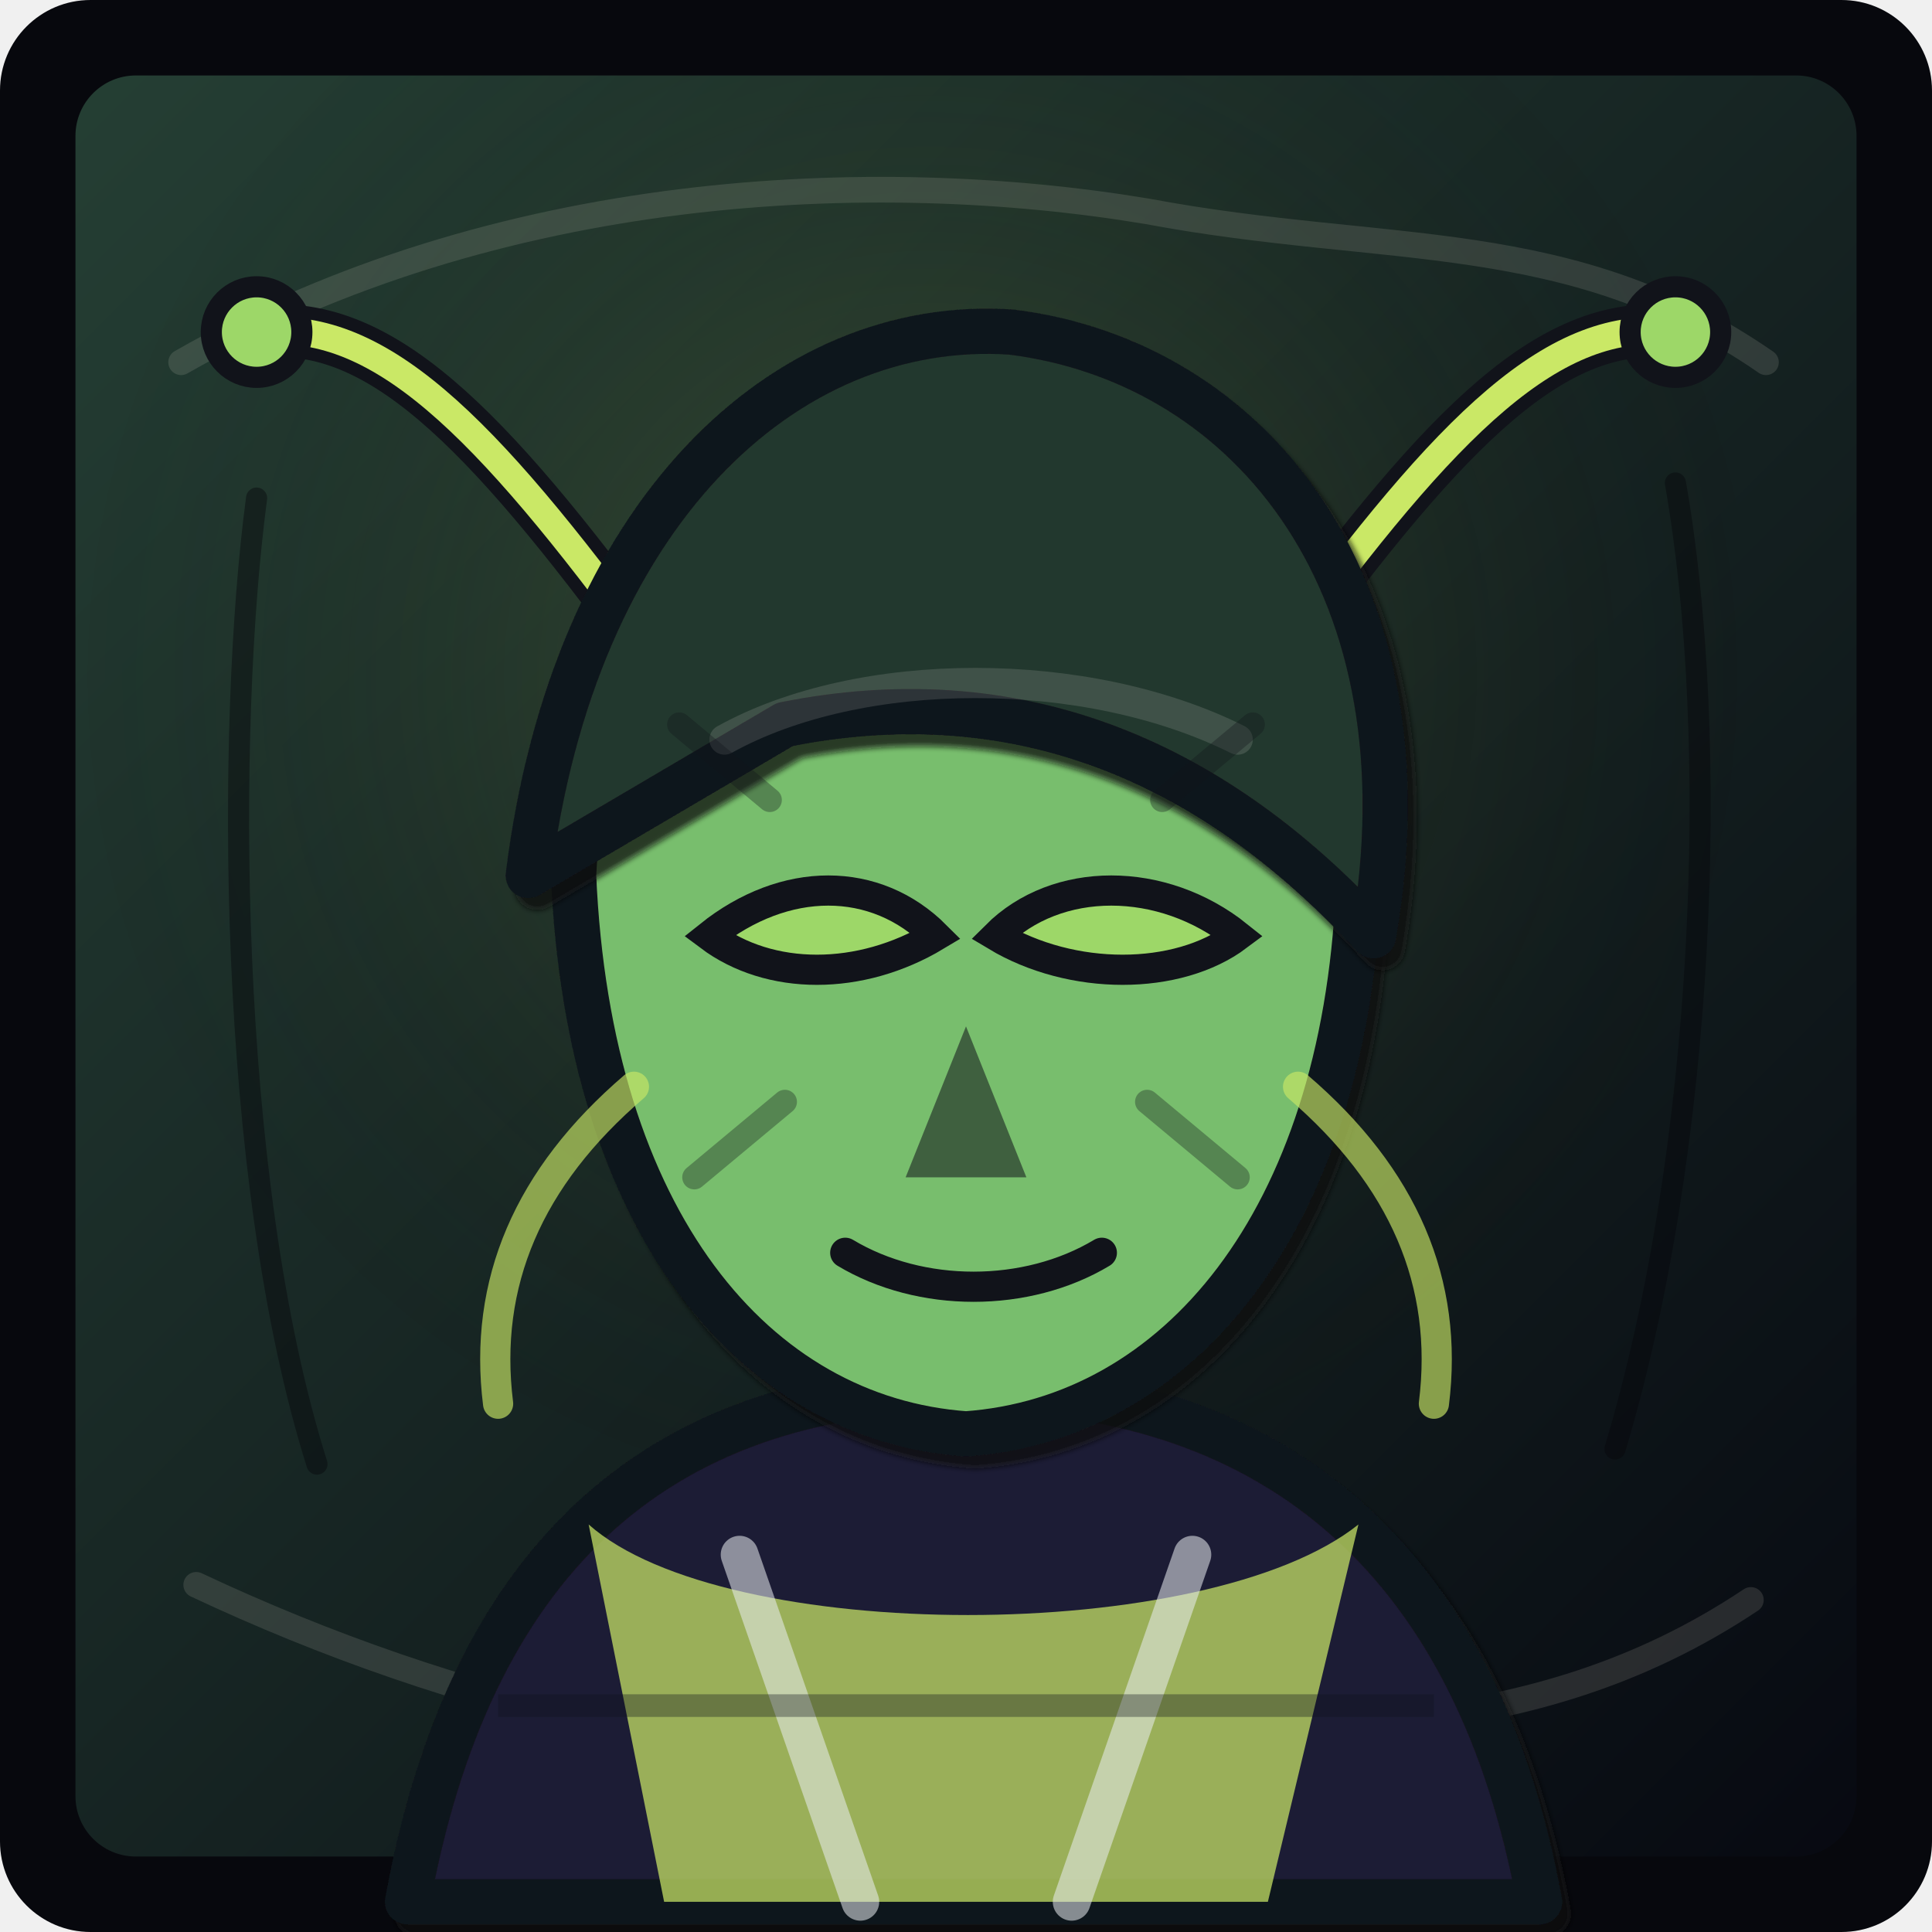
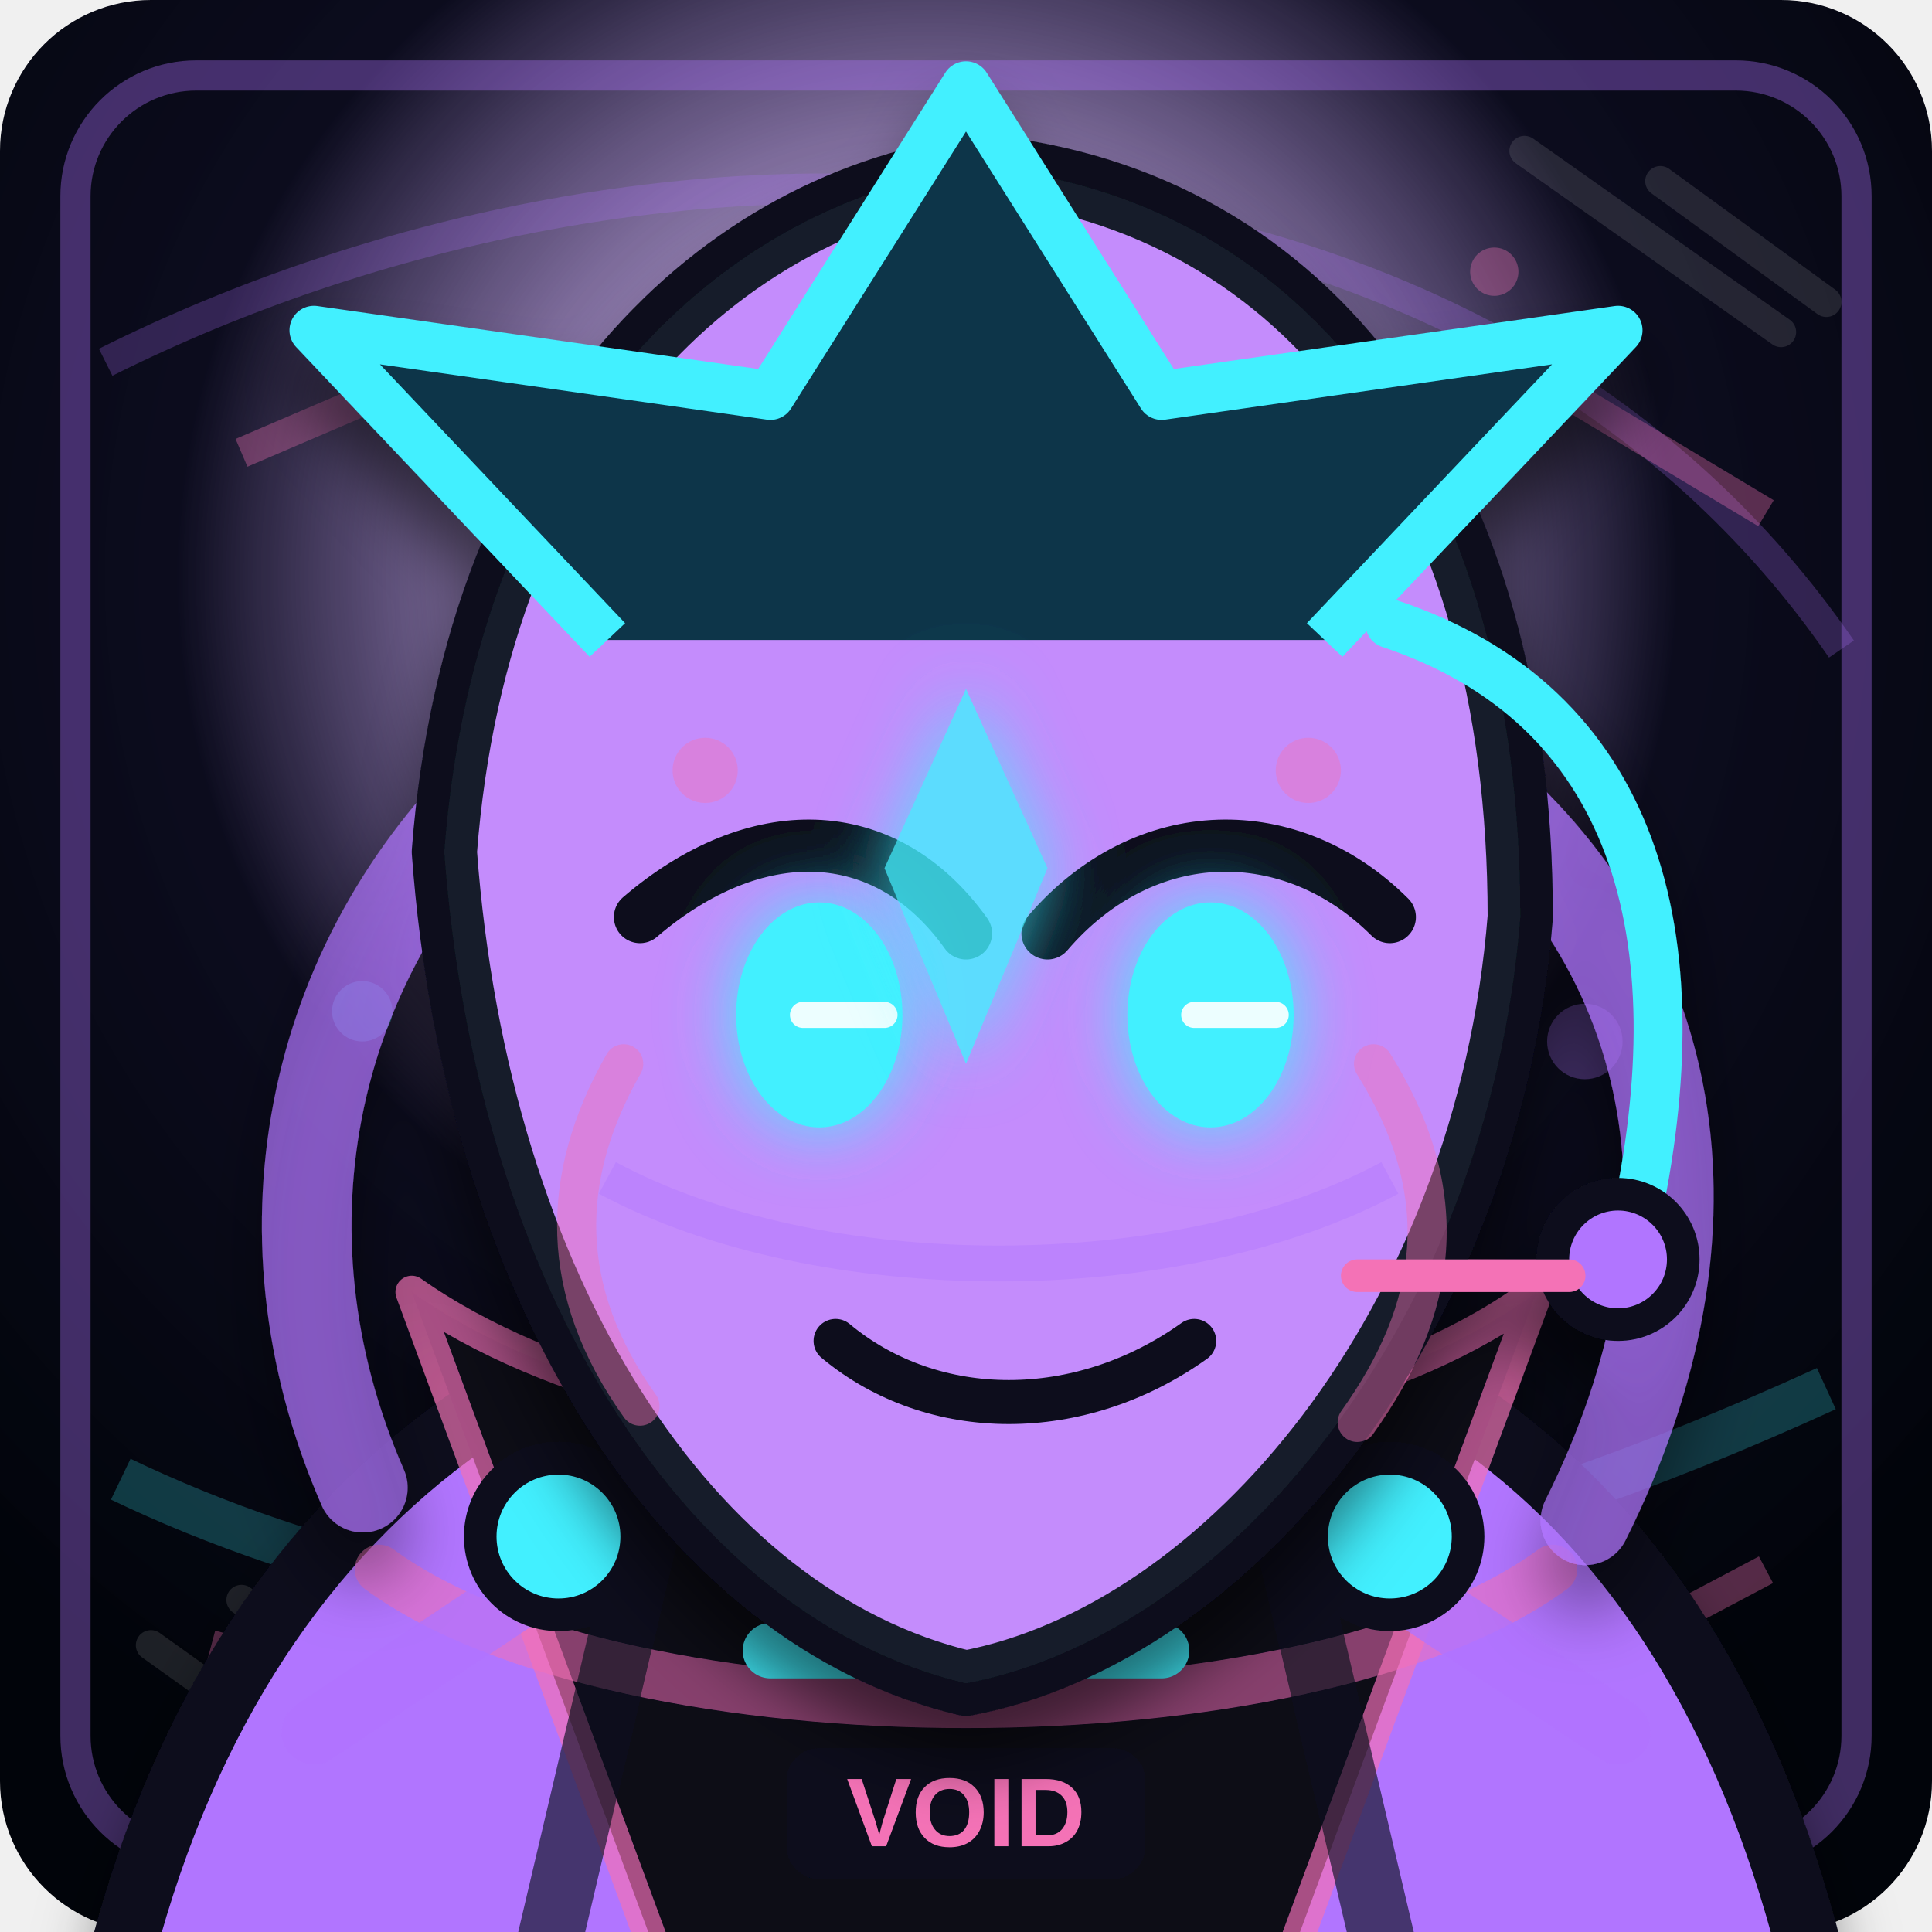
<svg xmlns="http://www.w3.org/2000/svg" width="128" height="128" viewBox="0 0 128 128" fill="none">
  <defs>
-     <linearGradient id="bg-umbral-ink-male-5" x1="0" y1="0" x2="1" y2="1">
-       <stop offset="0" stop-color="#253f34" />
-       <stop offset="1" stop-color="#070911" />
+     <radialGradient id="bg-umbral-male-5" cx="48%" cy="30%" r="70%">
+       <stop offset="0%" stop-color="#b174ff" stop-opacity=".30" />
+       <stop offset="55%" stop-color="#070719" stop-opacity=".98" />
+       <stop offset="100%" stop-color="#01040a" />
+     </radialGradient>
+     <linearGradient id="suit-umbral-male-5" x1="28" y1="90" x2="101" y2="127">
+       <stop offset="0%" stop-color="#b174ff" />
+       <stop offset="48%" stop-color="#42f0ff" />
+       <stop offset="100%" stop-color="#070719" />
    </linearGradient>
-     <radialGradient id="wash-umbral-ink-male-5" cx="48%" cy="34%" r="72%">
-       <stop offset="0" stop-color="#cae866" stop-opacity=".20" />
-       <stop offset=".68" stop-color="#000" stop-opacity="0" />
-     </radialGradient>
-     <filter id="ink-umbral-ink-male-5" x="-25%" y="-25%" width="150%" height="150%">
-       <feDropShadow dx=".6" dy=".8" stdDeviation=".2" flood-color="#090a0e" flood-opacity=".75" />
+     <linearGradient id="shade-umbral-male-5" x1="38" y1="31" x2="86" y2="94">
+       <stop offset="0%" stop-color="#ffffff" stop-opacity=".28" />
+       <stop offset="100%" stop-color="#000000" stop-opacity=".28" />
+     </linearGradient>
+     <filter id="shadow-umbral-male-5" x="-30%" y="-30%" width="160%" height="160%">
+       <feDropShadow dx="0" dy="3" stdDeviation="2" flood-color="#000000" flood-opacity=".55" />
+     </filter>
+     <filter id="glow-umbral-male-5" x="-60%" y="-60%" width="220%" height="220%">
+       <feGaussianBlur stdDeviation="2.2" result="blur" />
+       <feMerge>
+         <feMergeNode in="blur" />
+         <feMergeNode in="SourceGraphic" />
+       </feMerge>
    </filter>
  </defs>
-   <rect width="128" height="128" rx="6" fill="#07080d" />
-   <rect x="5" y="5" width="118" height="118" rx="4" fill="url(#bg-umbral-ink-male-5)" />
-   <rect x="5" y="5" width="118" height="118" rx="4" fill="url(#wash-umbral-ink-male-5)" />
-   <path d="M12 24 C33 12 58 11 76 14 C92 17 104 15 117 24 M13 105 C30 113 50 118 68 116 C86 114 101 116 116 106" stroke="#f4eadc" stroke-opacity=".13" stroke-width="1.7" stroke-linecap="round" />
-   <path d="M17 33 C15 48 15 78 21 97 M111 32 C114 49 113 76 107 96" stroke="#05060a" stroke-opacity=".42" stroke-width="1.4" stroke-linecap="round" />
-   <path d="M27 126 C31 104 43 92 64 92 C85 92 98 104 102 126Z" fill="#1d1a34" stroke="#11131a" stroke-width="3" stroke-linejoin="round" filter="url(#ink-umbral-ink-male-5)" />
-   <path d="M39 101 C48 109 80 109 90 101 L84 126 H44Z" fill="#cae866" opacity=".72" />
-   <path d="M49 103 L57 126 M79 103 L71 126" stroke="#e9edf0" stroke-opacity=".55" stroke-width="2.5" stroke-linecap="round" />
-   <path d="M33 113 H95" stroke="#11131a" stroke-opacity=".35" stroke-width="1.5" />
-   <path d="M43 43 C32 28 25 21 17 22 M85 43 C96 28 103 21 111 22" stroke="#11131a" stroke-width="3.5" stroke-linecap="round" />
-   <path d="M43 43 C32 28 25 21 17 22 M85 43 C96 28 103 21 111 22" stroke="#cae866" stroke-width="1.8" stroke-linecap="round" />
-   <circle cx="17" cy="22" r="3" fill="#9dd768" stroke="#11131a" stroke-width="1.4" />
-   <circle cx="111" cy="22" r="3" fill="#9dd768" stroke="#11131a" stroke-width="1.4" />
-   <path d="M38 58 C39 38 51 29 64 28 C79 29 90 40 90 59 C89 81 78 94 64 95 C50 94 39 81 38 58Z" fill="#78be6d" stroke="#11131a" stroke-width="3" stroke-linejoin="round" filter="url(#ink-umbral-ink-male-5)" />
-   <path d="M35 58 C38 34 52 21 67 22 C83 24 95 39 91 62 C80 50 67 45 52 48Z" fill="#21372e" stroke="#11131a" stroke-width="3" stroke-linejoin="round" filter="url(#ink-umbral-ink-male-5)" />
-   <path d="M48 49 C57 44 72 44 82 49" stroke="#f7efe8" stroke-opacity=".14" stroke-width="2" stroke-linecap="round" />
-   <path d="M47 62 C52 58 58 58 62 62 C57 65 51 65 47 62Z" fill="#9dd768" stroke="#11131a" stroke-width="2" />
-   <path d="M82 62 C77 58 70 58 66 62 C71 65 78 65 82 62Z" fill="#9dd768" stroke="#11131a" stroke-width="2" />
-   <path d="M64 68 L60 78 H68Z" fill="#11131a" opacity=".55" />
-   <path d="M56 83 C61 86 68 86 73 83" stroke="#11131a" stroke-width="2" stroke-linecap="round" />
-   <path d="M42 72 C35 78 32 85 33 93 M86 72 C93 78 96 85 95 93" stroke="#cae866" stroke-opacity=".65" stroke-width="2" stroke-linecap="round" />
-   <path d="M51 53 L45 48 M77 53 L83 48 M52 73 L46 78 M76 73 L82 78" stroke="#11131a" stroke-opacity=".33" stroke-width="1.6" stroke-linecap="round" />
+   <rect width="128" height="128" rx="10" fill="url(#bg-umbral-male-5)" />
+   <path d="M7 24 C25 15 46 11 64 13 C92 15 111 27 122 43" stroke="#b174ff" stroke-opacity=".24" stroke-width="2" />
+   <path d="M8 98 C33 110 73 114 121 92" stroke="#42f0ff" stroke-opacity=".22" stroke-width="3" />
+   <path d="M101 10 L118 22 M110 12 L121 20 M10 109 L24 119 M16 106 L31 117" stroke="#ffffff" stroke-opacity=".11" stroke-width="2" stroke-linecap="round" />
+   <g opacity=".34">
+     <path d="M16 30 L30 24 M102 25 L117 34 M14 109 L29 113 M100 113 L117 104" stroke="#f472b6" stroke-width="2" />
+     <circle cx="24" cy="67" r="2" fill="#42f0ff" />
+     <circle cx="105" cy="69" r="2.5" fill="#b174ff" />
+     <circle cx="99" cy="18" r="1.6" fill="#f472b6" />
+   </g>
+   <rect x="5" y="5" width="118" height="118" rx="8" stroke="#b174ff" stroke-opacity=".36" stroke-width="2" />
+   <g transform="translate(64 64) scale(1.08) translate(-64 -64)">
+     <g filter="url(#shadow-umbral-male-5)">
+       <path d="M11 130 C17 99 37 83 64 83 C93 83 111 99 117 130Z" fill="url(#suit-umbral-male-5)" stroke="#08101d" stroke-width="4" stroke-linejoin="round" />
+       <path d="M30 84 L47 130 H82 L99 84 C83 96 47 96 30 84Z" fill="#070719" stroke="#f472b6" stroke-opacity=".68" stroke-width="2" stroke-linejoin="round" />
+       <path d="M28 101 C43 112 85 112 100 101" stroke="#f472b6" stroke-opacity=".54" stroke-width="3" stroke-linecap="round" />
+       <path d="M45 96 L37 130 M83 96 L91 130" stroke="#08101d" stroke-opacity=".64" stroke-width="4" stroke-linecap="round" />
+       <path d="M24 111 L39 101 M104 111 L89 101" stroke="#b174ff" stroke-opacity=".78" stroke-width="4" stroke-linecap="round" />
+       <circle cx="39" cy="99" r="4.8" fill="#42f0ff" stroke="#08101d" stroke-width="2" />
+       <circle cx="90" cy="99" r="4.8" fill="#42f0ff" stroke="#08101d" stroke-width="2" />
+       <path d="M52 106 H76" stroke="#42f0ff" stroke-width="3.4" stroke-linecap="round" />
+       <rect x="53" y="112" width="22" height="8" rx="2" fill="#08101d" opacity=".72" />
+       <text x="64" y="118" text-anchor="middle" fill="#f472b6" font-size="6" font-family="Arial, sans-serif" font-weight="900">VOID</text>
+     </g>
+     <g filter="url(#shadow-umbral-male-5)">
+       <path d="M36 52 C24 63 20 80 27 96 M94 52 C108 63 111 80 102 98" stroke="#b174ff" stroke-width="5.5" stroke-linecap="round" opacity=".68" />
+       <path d="M32 57 C34 31 49 17 65 15 C85 17 98 34 98 61 C96 86 80 105 64 108 C47 104 34 84 32 57Z" fill="#c084fc" stroke="#08101d" stroke-width="4" stroke-linejoin="round" />
+       <path d="M32 57 C34 31 49 17 65 15 C85 17 98 34 98 61 C96 86 80 105 64 108 C47 104 34 84 32 57Z" fill="url(#shade-umbral-male-5)" opacity=".22" />
+       <path d="M42 44 L24 25 L52 29 L64 10 L76 29 L104 25 L86 44" fill="#07364a" stroke="#42f0ff" stroke-width="3" stroke-linejoin="round" />
+       <path d="M44 61 C51 55 59 55 64 62 M69 62 C75 55 84 55 90 61" stroke="#08101d" stroke-width="3.2" stroke-linecap="round" />
+       <ellipse cx="55" cy="67" rx="5.1" ry="6.9" fill="#42f0ff" filter="url(#glow-umbral-male-5)" />
+       <ellipse cx="79" cy="67" rx="5.1" ry="6.9" fill="#42f0ff" filter="url(#glow-umbral-male-5)" />
+       <path d="M54 67 H59 M78 67 H83" stroke="#ffffff" stroke-opacity=".9" stroke-width="1.6" stroke-linecap="round" />
+       <path d="M64 47 L59 58 L64 70 L69 58Z" fill="#42f0ff" opacity=".8" filter="url(#glow-umbral-male-5)" />
+       <path d="M56 87 C62 92 71 92 78 87" stroke="#08101d" stroke-width="2.7" stroke-linecap="round" />
+       <path d="M42 77 C55 84 77 84 90 77" stroke="#b174ff" stroke-opacity=".38" stroke-width="2.2" />
+       <path d="M43 70 C39 77 39 84 44 91 M89 70 C94 78 93 85 88 92" stroke="#f472b6" stroke-opacity=".44" stroke-width="2.4" stroke-linecap="round" />
+       <circle cx="48" cy="52" r="2" fill="#f472b6" opacity=".42" />
+       <circle cx="85" cy="52" r="2" fill="#f472b6" opacity=".42" />
+       <path d="M90 43 C105 48 109 62 105 80" stroke="#42f0ff" stroke-width="3" stroke-linecap="round" />
+       <circle cx="104" cy="82" r="4" fill="#b174ff" stroke="#08101d" stroke-width="2" />
+       <path d="M101 83 H88" stroke="#f472b6" stroke-width="2" stroke-linecap="round" />
+     </g>
+   </g>
</svg>
